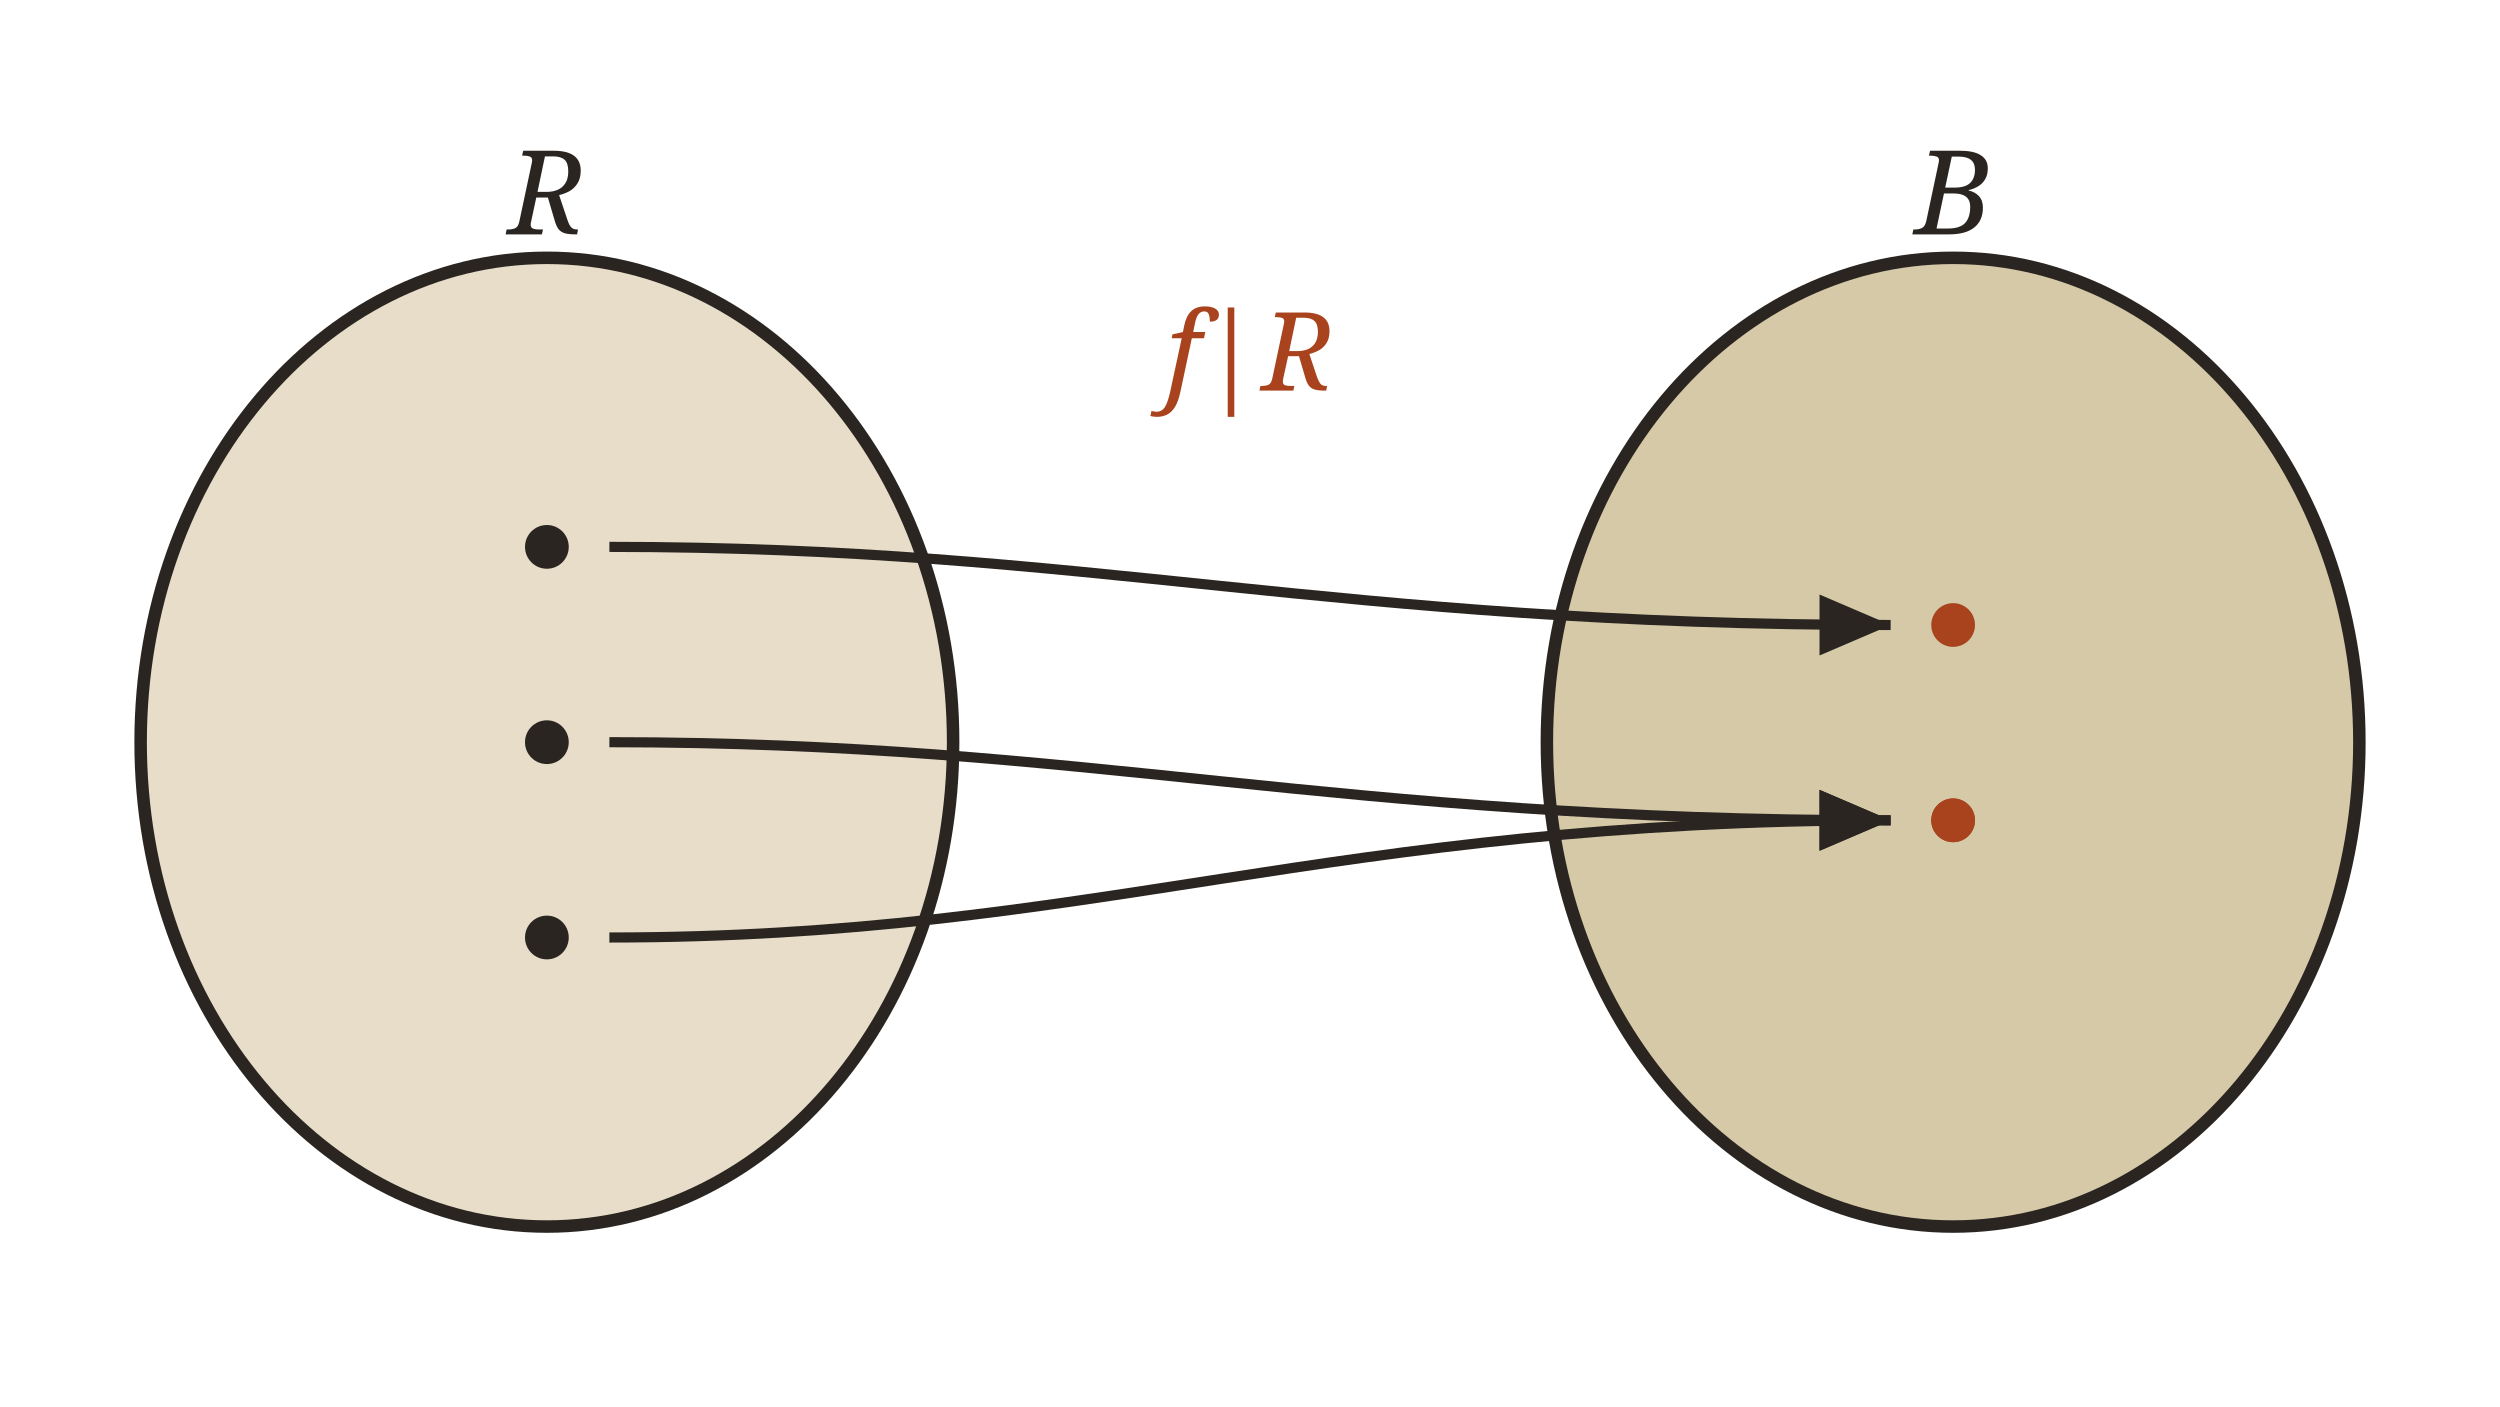
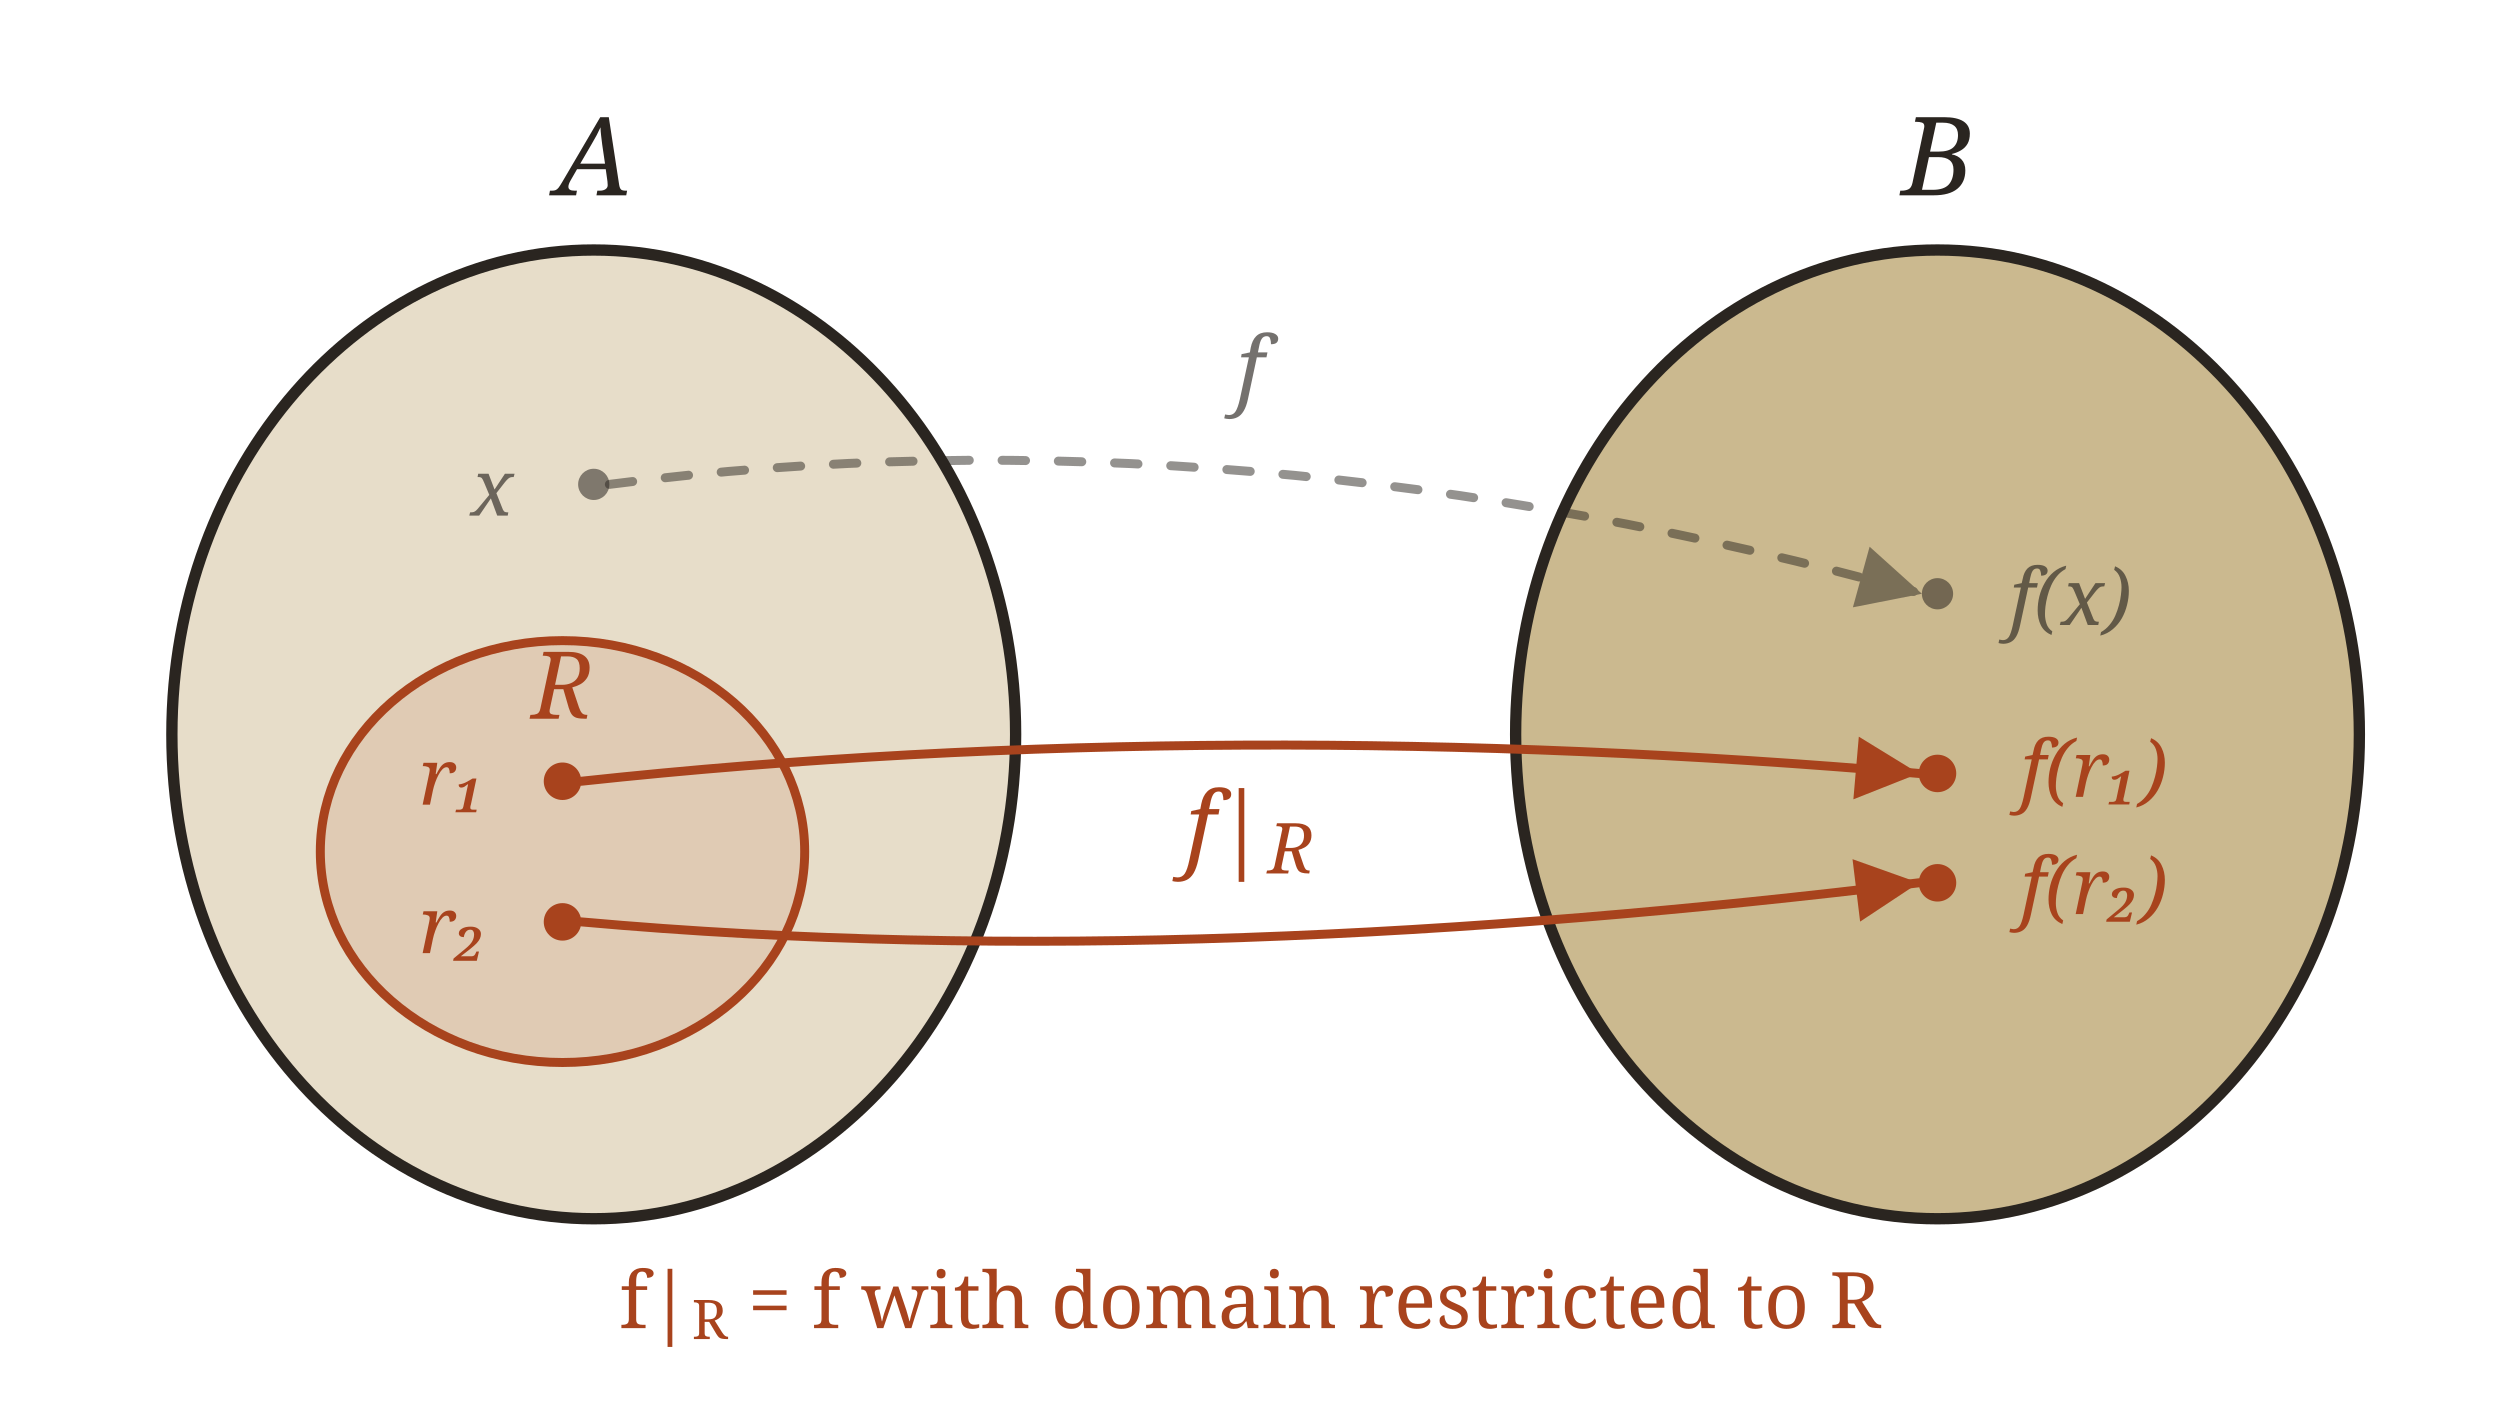
- <svg xmlns="http://www.w3.org/2000/svg" viewBox="0 0 320 180" font-family="'Newsreader',Georgia,serif" role="img">
+ <svg xmlns="http://www.w3.org/2000/svg" viewBox="0 0 320 180" font-family="'Newsreader', Georgia, serif" role="img">
  <defs>
-     <marker id="ar" markerWidth="9" markerHeight="9" refX="7" refY="3" orient="auto">
-       <path d="M0,0 L7,3 L0,6 Z" fill="var(--dia-ink,#2a2520)" />
+     <marker id="arrow-black" viewBox="0 0 6 6" markerWidth="7" markerHeight="7" refX="6" refY="3" orient="auto" markerUnits="strokeWidth">
+       <path d="M0,0 L6,3 L0,6 Z" fill="var(--dia-ink,#2a2520)" />
    </marker>
-     <marker id="ara" markerWidth="9" markerHeight="9" refX="7" refY="3" orient="auto">
-       <path d="M0,0 L7,3 L0,6 Z" fill="var(--dia-acc,#a8431d)" />
+     <marker id="arrow-red" viewBox="0 0 6 6" markerWidth="7" markerHeight="7" refX="6" refY="3" orient="auto" markerUnits="strokeWidth">
+       <path d="M0,0 L6,3 L0,6 Z" fill="var(--dia-acc,#a8431d)" />
    </marker>
  </defs>
-   <ellipse cx="70" cy="95" rx="52" ry="62" fill="var(--dia-fill,#e7ddc9)" stroke="var(--dia-ink,#2a2520)" stroke-width="1.6" />
-   <ellipse cx="250" cy="95" rx="52" ry="62" fill="var(--dia-fil2,#d6c9a8)" stroke="var(--dia-ink,#2a2520)" stroke-width="1.6" />
-   <text x="70" y="30" font-size="15" fill="var(--dia-ink,#2a2520)" text-anchor="middle" font-weight="normal" font-style="italic">R</text>
-   <text x="250" y="30" font-size="15" fill="var(--dia-ink,#2a2520)" text-anchor="middle" font-weight="normal" font-style="italic">B</text>
-   <circle cx="70" cy="70" r="2.8" fill="var(--dia-ink,#2a2520)" />
-   <circle cx="250" cy="80" r="2.8" fill="var(--dia-acc,#a8431d)" />
-   <path d="M78,70 C140,70 170,80 242,80" fill="none" stroke="var(--dia-ink,#2a2520)" stroke-width="1.3" marker-end="url(#ar)" />
-   <circle cx="70" cy="95" r="2.8" fill="var(--dia-ink,#2a2520)" />
-   <circle cx="250" cy="105" r="2.8" fill="var(--dia-acc,#a8431d)" />
-   <path d="M78,95 C140,95 170,105 242,105" fill="none" stroke="var(--dia-ink,#2a2520)" stroke-width="1.3" marker-end="url(#ar)" />
-   <circle cx="70" cy="120" r="2.8" fill="var(--dia-ink,#2a2520)" />
-   <circle cx="250" cy="105" r="2.8" fill="var(--dia-acc,#a8431d)" />
-   <path d="M78,120 C140,120 170,105 242,105" fill="none" stroke="var(--dia-ink,#2a2520)" stroke-width="1.3" marker-end="url(#ar)" />
-   <text x="160" y="50" font-size="14" fill="var(--dia-acc,#a8431d)" text-anchor="middle" font-weight="normal" font-style="italic">f|R</text>
+   <g stroke-linecap="round" stroke-linejoin="round">
+     <ellipse cx="76" cy="94" rx="54" ry="62" fill="var(--dia-fill,#e7ddc9)" stroke="var(--dia-ink,#2a2520)" stroke-width="1.45" />
+     <ellipse cx="248" cy="94" rx="54" ry="62" fill="var(--dia-fill2,#cbb98f)" stroke="var(--dia-ink,#2a2520)" stroke-width="1.45" />
+     <ellipse cx="72" cy="109" rx="31" ry="27" fill="var(--dia-acc,#a8431d)" fill-opacity=".12" stroke="var(--dia-acc,#a8431d)" stroke-width="1.15" />
+     <path d="M78,62 C132,55 188,60 246,76" fill="none" stroke="var(--dia-ink,#2a2520)" stroke-width="1.15" stroke-dasharray="3 4.2" opacity=".5" marker-end="url(#arrow-black)" />
+     <path d="M74.4,100 C130,94 188,94 245.6,99" fill="none" stroke="var(--dia-acc,#a8431d)" stroke-width="1.15" marker-end="url(#arrow-red)" />
+     <path d="M74.4,118 C130,123 188,120 245.6,113" fill="none" stroke="var(--dia-acc,#a8431d)" stroke-width="1.15" marker-end="url(#arrow-red)" />
+   </g>
+   <g fill="var(--dia-ink,#2a2520)" font-style="italic" text-anchor="middle">
+     <text x="76" y="25" font-size="14">A</text>
+     <text x="248" y="25" font-size="14">B</text>
+     <text x="160" y="51" font-size="11" opacity=".65">f</text>
+   </g>
+   <text x="72" y="92" font-size="12" fill="var(--dia-acc,#a8431d)" text-anchor="middle" font-style="italic">R</text>
+   <g fill="var(--dia-ink,#2a2520)" opacity=".55">
+     <circle cx="76" cy="62" r="2" />
+     <circle cx="248" cy="76" r="2" />
+   </g>
+   <g fill="var(--dia-ink,#2a2520)" font-style="italic" opacity=".65">
+     <text x="63" y="66" font-size="10" text-anchor="middle">x</text>
+     <text x="265" y="80" font-size="10" text-anchor="middle">f(x)</text>
+   </g>
+   <g fill="var(--dia-acc,#a8431d)">
+     <circle cx="72" cy="100" r="2.4" />
+     <circle cx="72" cy="118" r="2.4" />
+     <circle cx="248" cy="99" r="2.4" />
+     <circle cx="248" cy="113" r="2.4" />
+   </g>
+   <g fill="var(--dia-acc,#a8431d)" font-style="italic">
+     <text x="58" y="103" font-size="10" text-anchor="middle">r₁</text>
+     <text x="58" y="122" font-size="10" text-anchor="middle">r₂</text>
+     <text x="268" y="102" font-size="10" text-anchor="middle">f(r₁)</text>
+     <text x="268" y="117" font-size="10" text-anchor="middle">f(r₂)</text>
+   </g>
+   <text x="160" y="110" font-size="12" fill="var(--dia-acc,#a8431d)" text-anchor="middle" font-style="italic">
+         f|<tspan baseline-shift="sub" font-size="9">R</tspan>
+   </text>
+   <text x="160" y="170" font-size="10" fill="var(--dia-acc,#a8431d)" text-anchor="middle">
+         f|<tspan baseline-shift="sub" font-size="7">R</tspan> = f with domain restricted to R
+     </text>
</svg>
